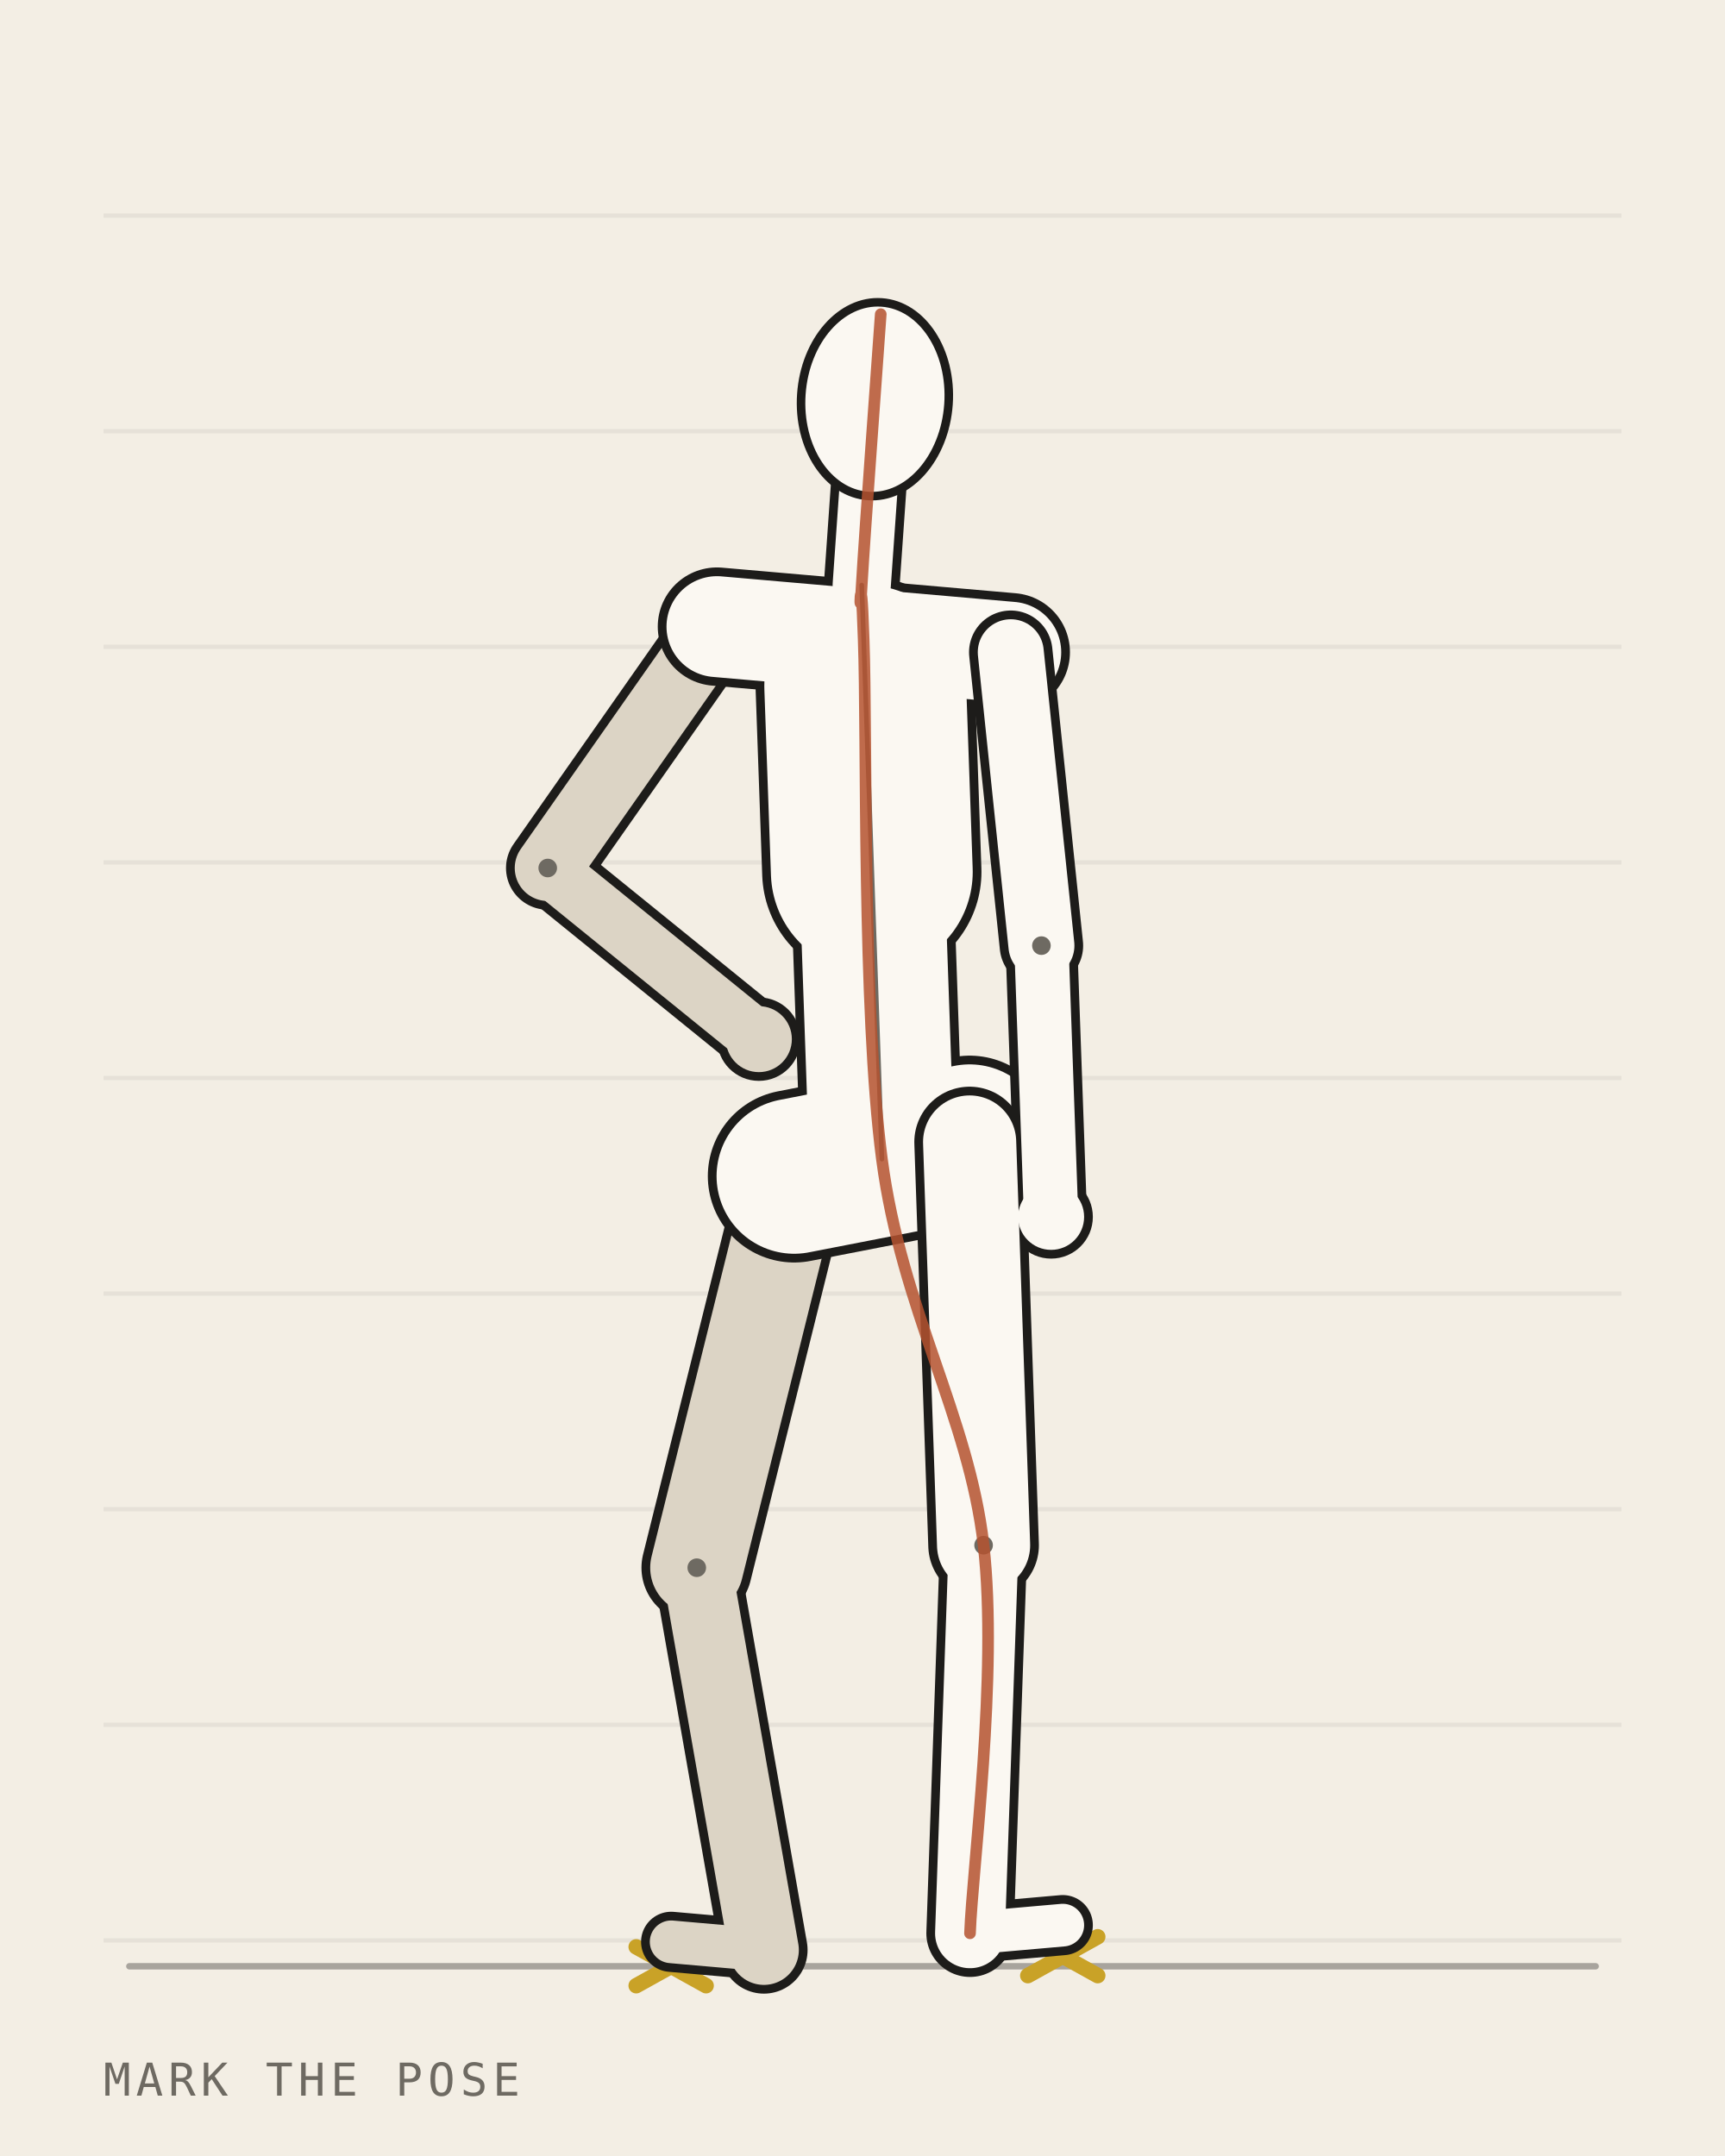
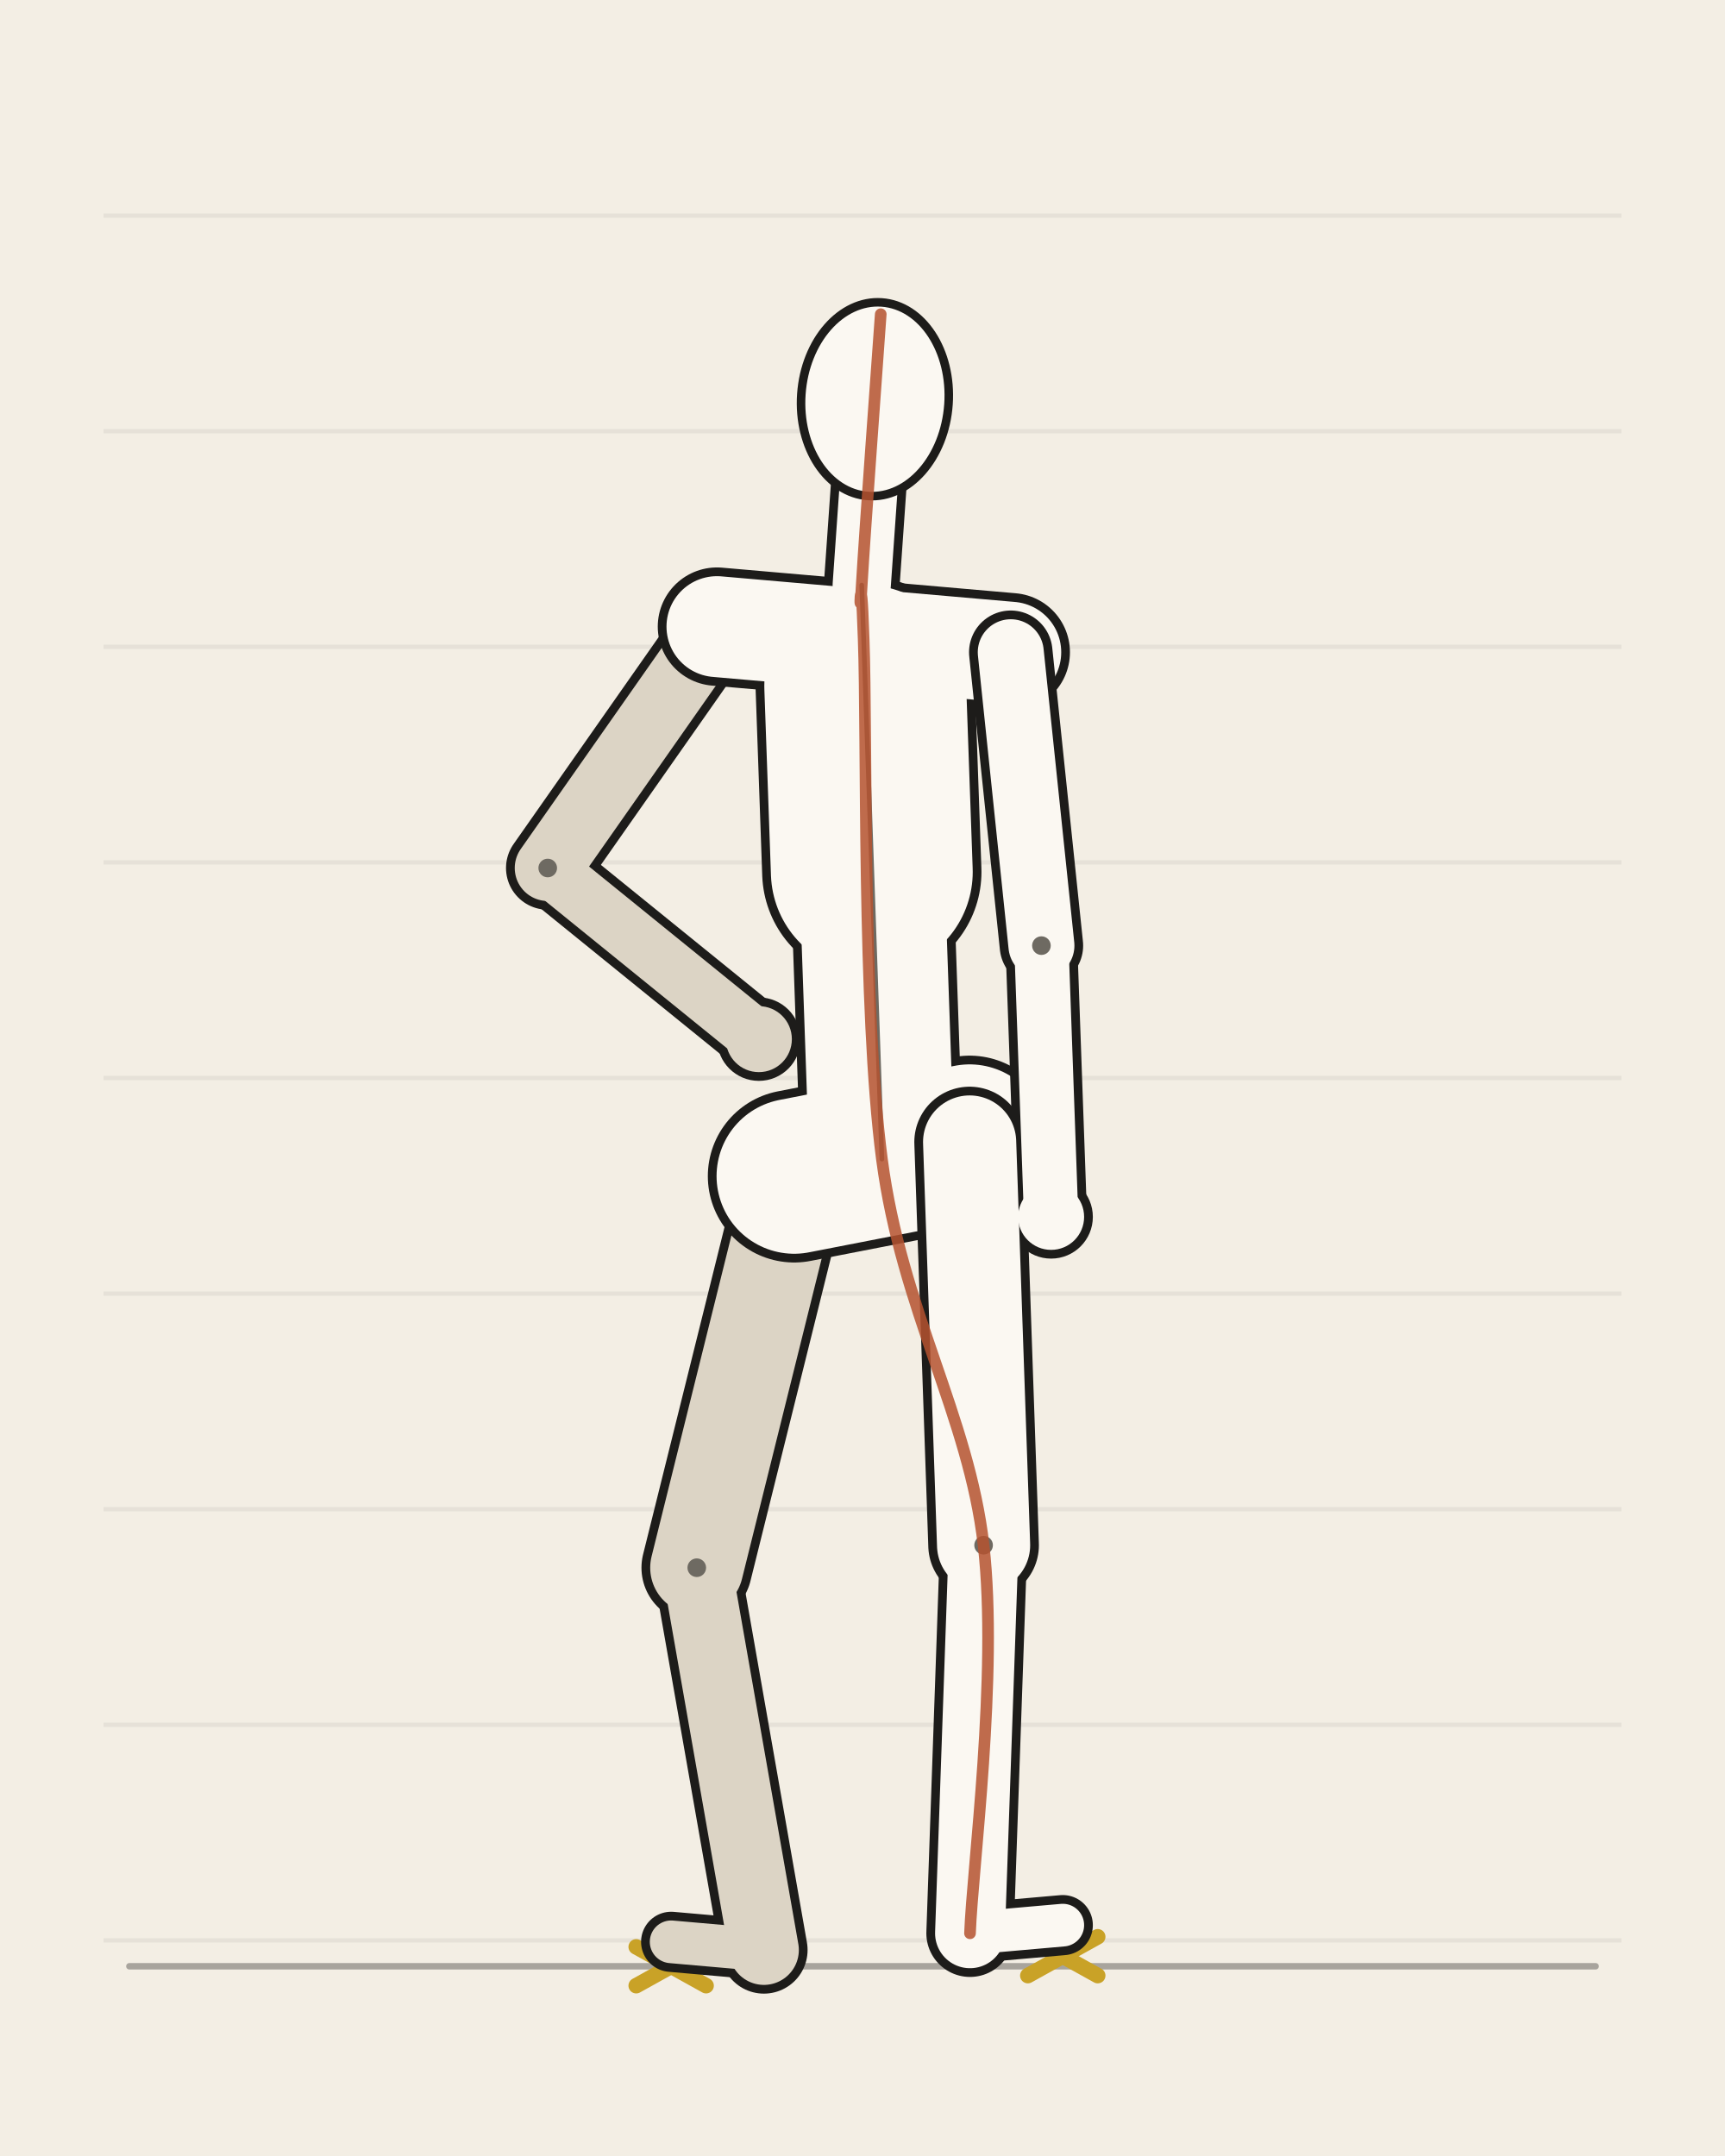
<svg xmlns="http://www.w3.org/2000/svg" viewBox="0 0 400 500" width="400" height="500" role="img" aria-label="communication before">
  <rect width="400" height="500" fill="#F3EEE4" />
  <g stroke="#1D1C1A" stroke-opacity="0.06" stroke-width="1">
    <line x1="24" y1="50" x2="376" y2="50" />
    <line x1="24" y1="100" x2="376" y2="100" />
    <line x1="24" y1="150" x2="376" y2="150" />
    <line x1="24" y1="200" x2="376" y2="200" />
    <line x1="24" y1="250" x2="376" y2="250" />
    <line x1="24" y1="300" x2="376" y2="300" />
    <line x1="24" y1="350" x2="376" y2="350" />
    <line x1="24" y1="400" x2="376" y2="400" />
    <line x1="24" y1="450" x2="376" y2="450" />
  </g>
  <line x1="30" y1="456" x2="370" y2="456" stroke="#1D1C1A" stroke-width="1.5" stroke-linecap="round" stroke-opacity="0.35" />
  <g transform="translate(200 456) scale(0.9) translate(-200 -456)">
    <line x1="141.7" y1="451" x2="159.7" y2="461" stroke="#C9A227" stroke-width="4" stroke-linecap="round" />
    <line x1="141.7" y1="461" x2="159.7" y2="451" stroke="#C9A227" stroke-width="4" stroke-linecap="round" />
    <line x1="242.6" y1="448.4" x2="260.6" y2="458.4" stroke="#C9A227" stroke-width="4" stroke-linecap="round" />
    <line x1="242.6" y1="458.4" x2="260.6" y2="448.4" stroke="#C9A227" stroke-width="4" stroke-linecap="round" />
    <line x1="182.4" y1="252.4" x2="157.3" y2="353.3" stroke="#1D1C1A" stroke-width="28.5" stroke-linecap="round" />
    <line x1="157.3" y1="353.3" x2="174.6" y2="451.8" stroke="#1D1C1A" stroke-width="22.5" stroke-linecap="round" />
    <line x1="174.6" y1="451.8" x2="150.7" y2="449.7" stroke="#1D1C1A" stroke-width="15.5" stroke-linecap="round" />
    <line x1="162.5" y1="110.8" x2="118.9" y2="173" stroke="#1D1C1A" stroke-width="21.5" stroke-linecap="round" />
    <line x1="118.9" y1="173" x2="173.3" y2="217.1" stroke="#1D1C1A" stroke-width="18.5" stroke-linecap="round" />
    <circle cx="173.3" cy="217.1" r="10.75" fill="#1D1C1A" />
    <line x1="182.4" y1="252.4" x2="157.3" y2="353.3" stroke="#DCD4C5" stroke-width="24" stroke-linecap="round" />
    <line x1="157.3" y1="353.3" x2="174.6" y2="451.8" stroke="#DCD4C5" stroke-width="18" stroke-linecap="round" />
    <line x1="174.6" y1="451.8" x2="150.7" y2="449.7" stroke="#DCD4C5" stroke-width="11" stroke-linecap="round" />
    <line x1="162.5" y1="110.8" x2="118.9" y2="173" stroke="#DCD4C5" stroke-width="17" stroke-linecap="round" />
    <line x1="118.9" y1="173" x2="173.3" y2="217.1" stroke="#DCD4C5" stroke-width="14" stroke-linecap="round" />
    <circle cx="173.3" cy="217.1" r="8.5" fill="#DCD4C5" />
    <line x1="162.5" y1="110.8" x2="238.2" y2="117.4" stroke="#1D1C1A" stroke-width="30.5" stroke-linecap="round" />
    <line x1="200.7" y1="126.1" x2="202.4" y2="174" stroke="#1D1C1A" stroke-width="56.5" stroke-linecap="round" />
    <line x1="202.4" y1="174" x2="205" y2="248" stroke="#1D1C1A" stroke-width="41.94" stroke-linecap="round" />
    <line x1="182.4" y1="252.4" x2="227.6" y2="243.6" stroke="#1D1C1A" stroke-width="44.5" stroke-linecap="round" />
    <line x1="199.8" y1="100.1" x2="202.6" y2="60.2" stroke="#1D1C1A" stroke-width="19.5" stroke-linecap="round" />
    <ellipse cx="203.2" cy="52.2" rx="19" ry="25" transform="rotate(4 203.2 52.2)" fill="#1D1C1A" stroke="#1D1C1A" stroke-width="0" />
    <line x1="162.5" y1="110.8" x2="238.2" y2="117.4" stroke="#FBF8F2" stroke-width="26" stroke-linecap="round" />
    <line x1="200.7" y1="126.1" x2="202.4" y2="174" stroke="#FBF8F2" stroke-width="52" stroke-linecap="round" />
    <line x1="202.4" y1="174" x2="205" y2="248" stroke="#FBF8F2" stroke-width="37.44" stroke-linecap="round" />
    <line x1="182.4" y1="252.4" x2="227.6" y2="243.6" stroke="#FBF8F2" stroke-width="40" stroke-linecap="round" />
    <line x1="199.8" y1="100.1" x2="202.6" y2="60.2" stroke="#FBF8F2" stroke-width="15" stroke-linecap="round" />
    <ellipse cx="203.2" cy="52.2" rx="19" ry="25" transform="rotate(4 203.2 52.2)" fill="#FBF8F2" stroke="#1D1C1A" stroke-width="2.2" />
    <line x1="227.6" y1="243.6" x2="231.2" y2="347.5" stroke="#1D1C1A" stroke-width="28.5" stroke-linecap="round" />
    <line x1="231.2" y1="347.5" x2="227.7" y2="447.5" stroke="#1D1C1A" stroke-width="22.5" stroke-linecap="round" />
    <line x1="227.7" y1="447.5" x2="251.6" y2="445.4" stroke="#1D1C1A" stroke-width="15.5" stroke-linecap="round" />
    <line x1="238.2" y1="117.4" x2="246.1" y2="193" stroke="#1D1C1A" stroke-width="21.5" stroke-linecap="round" />
    <line x1="246.1" y1="193" x2="248.6" y2="262.9" stroke="#1D1C1A" stroke-width="18.5" stroke-linecap="round" />
    <circle cx="248.6" cy="262.9" r="10.75" fill="#1D1C1A" />
    <line x1="227.6" y1="243.6" x2="231.2" y2="347.5" stroke="#FBF8F2" stroke-width="24" stroke-linecap="round" />
    <line x1="231.2" y1="347.5" x2="227.7" y2="447.5" stroke="#FBF8F2" stroke-width="18" stroke-linecap="round" />
    <line x1="227.7" y1="447.5" x2="251.6" y2="445.4" stroke="#FBF8F2" stroke-width="11" stroke-linecap="round" />
    <line x1="238.2" y1="117.4" x2="246.1" y2="193" stroke="#FBF8F2" stroke-width="17" stroke-linecap="round" />
    <line x1="246.1" y1="193" x2="248.6" y2="262.9" stroke="#FBF8F2" stroke-width="14" stroke-linecap="round" />
    <circle cx="248.6" cy="262.9" r="8.5" fill="#FBF8F2" />
    <polyline points="199.8,100.1 200.3,114.1 205,248" fill="none" stroke="#6E6A62" stroke-width="1.2" stroke-linecap="round" stroke-linejoin="round" />
    <circle cx="246.1" cy="193" r="2.4" fill="#6E6A62" />
    <circle cx="231.2" cy="347.5" r="2.4" fill="#6E6A62" />
    <circle cx="118.9" cy="173" r="2.4" fill="#6E6A62" />
    <circle cx="157.3" cy="353.3" r="2.4" fill="#6E6A62" />
    <path d="M204.7,30.3 C203.9,41.9 200.6,86.1 199.8,100.1 C199.1,114.1 199.5,89.4 200.3,114.1 C201.2,138.7 199.9,209.1 205,248 C210.1,286.9 227.4,314.3 231.2,347.5 C235,380.8 228.3,430.8 227.7,447.5" fill="none" stroke="#B5532F" stroke-width="3" stroke-linecap="round" stroke-opacity="0.85" stroke-dasharray="0" />
  </g>
-   <text x="24" y="486" font-family="ui-monospace, SFMono-Regular, Menlo, monospace" font-size="10.5" letter-spacing="1.2" fill="#6E6A62">MARK THE POSE</text>
</svg>
